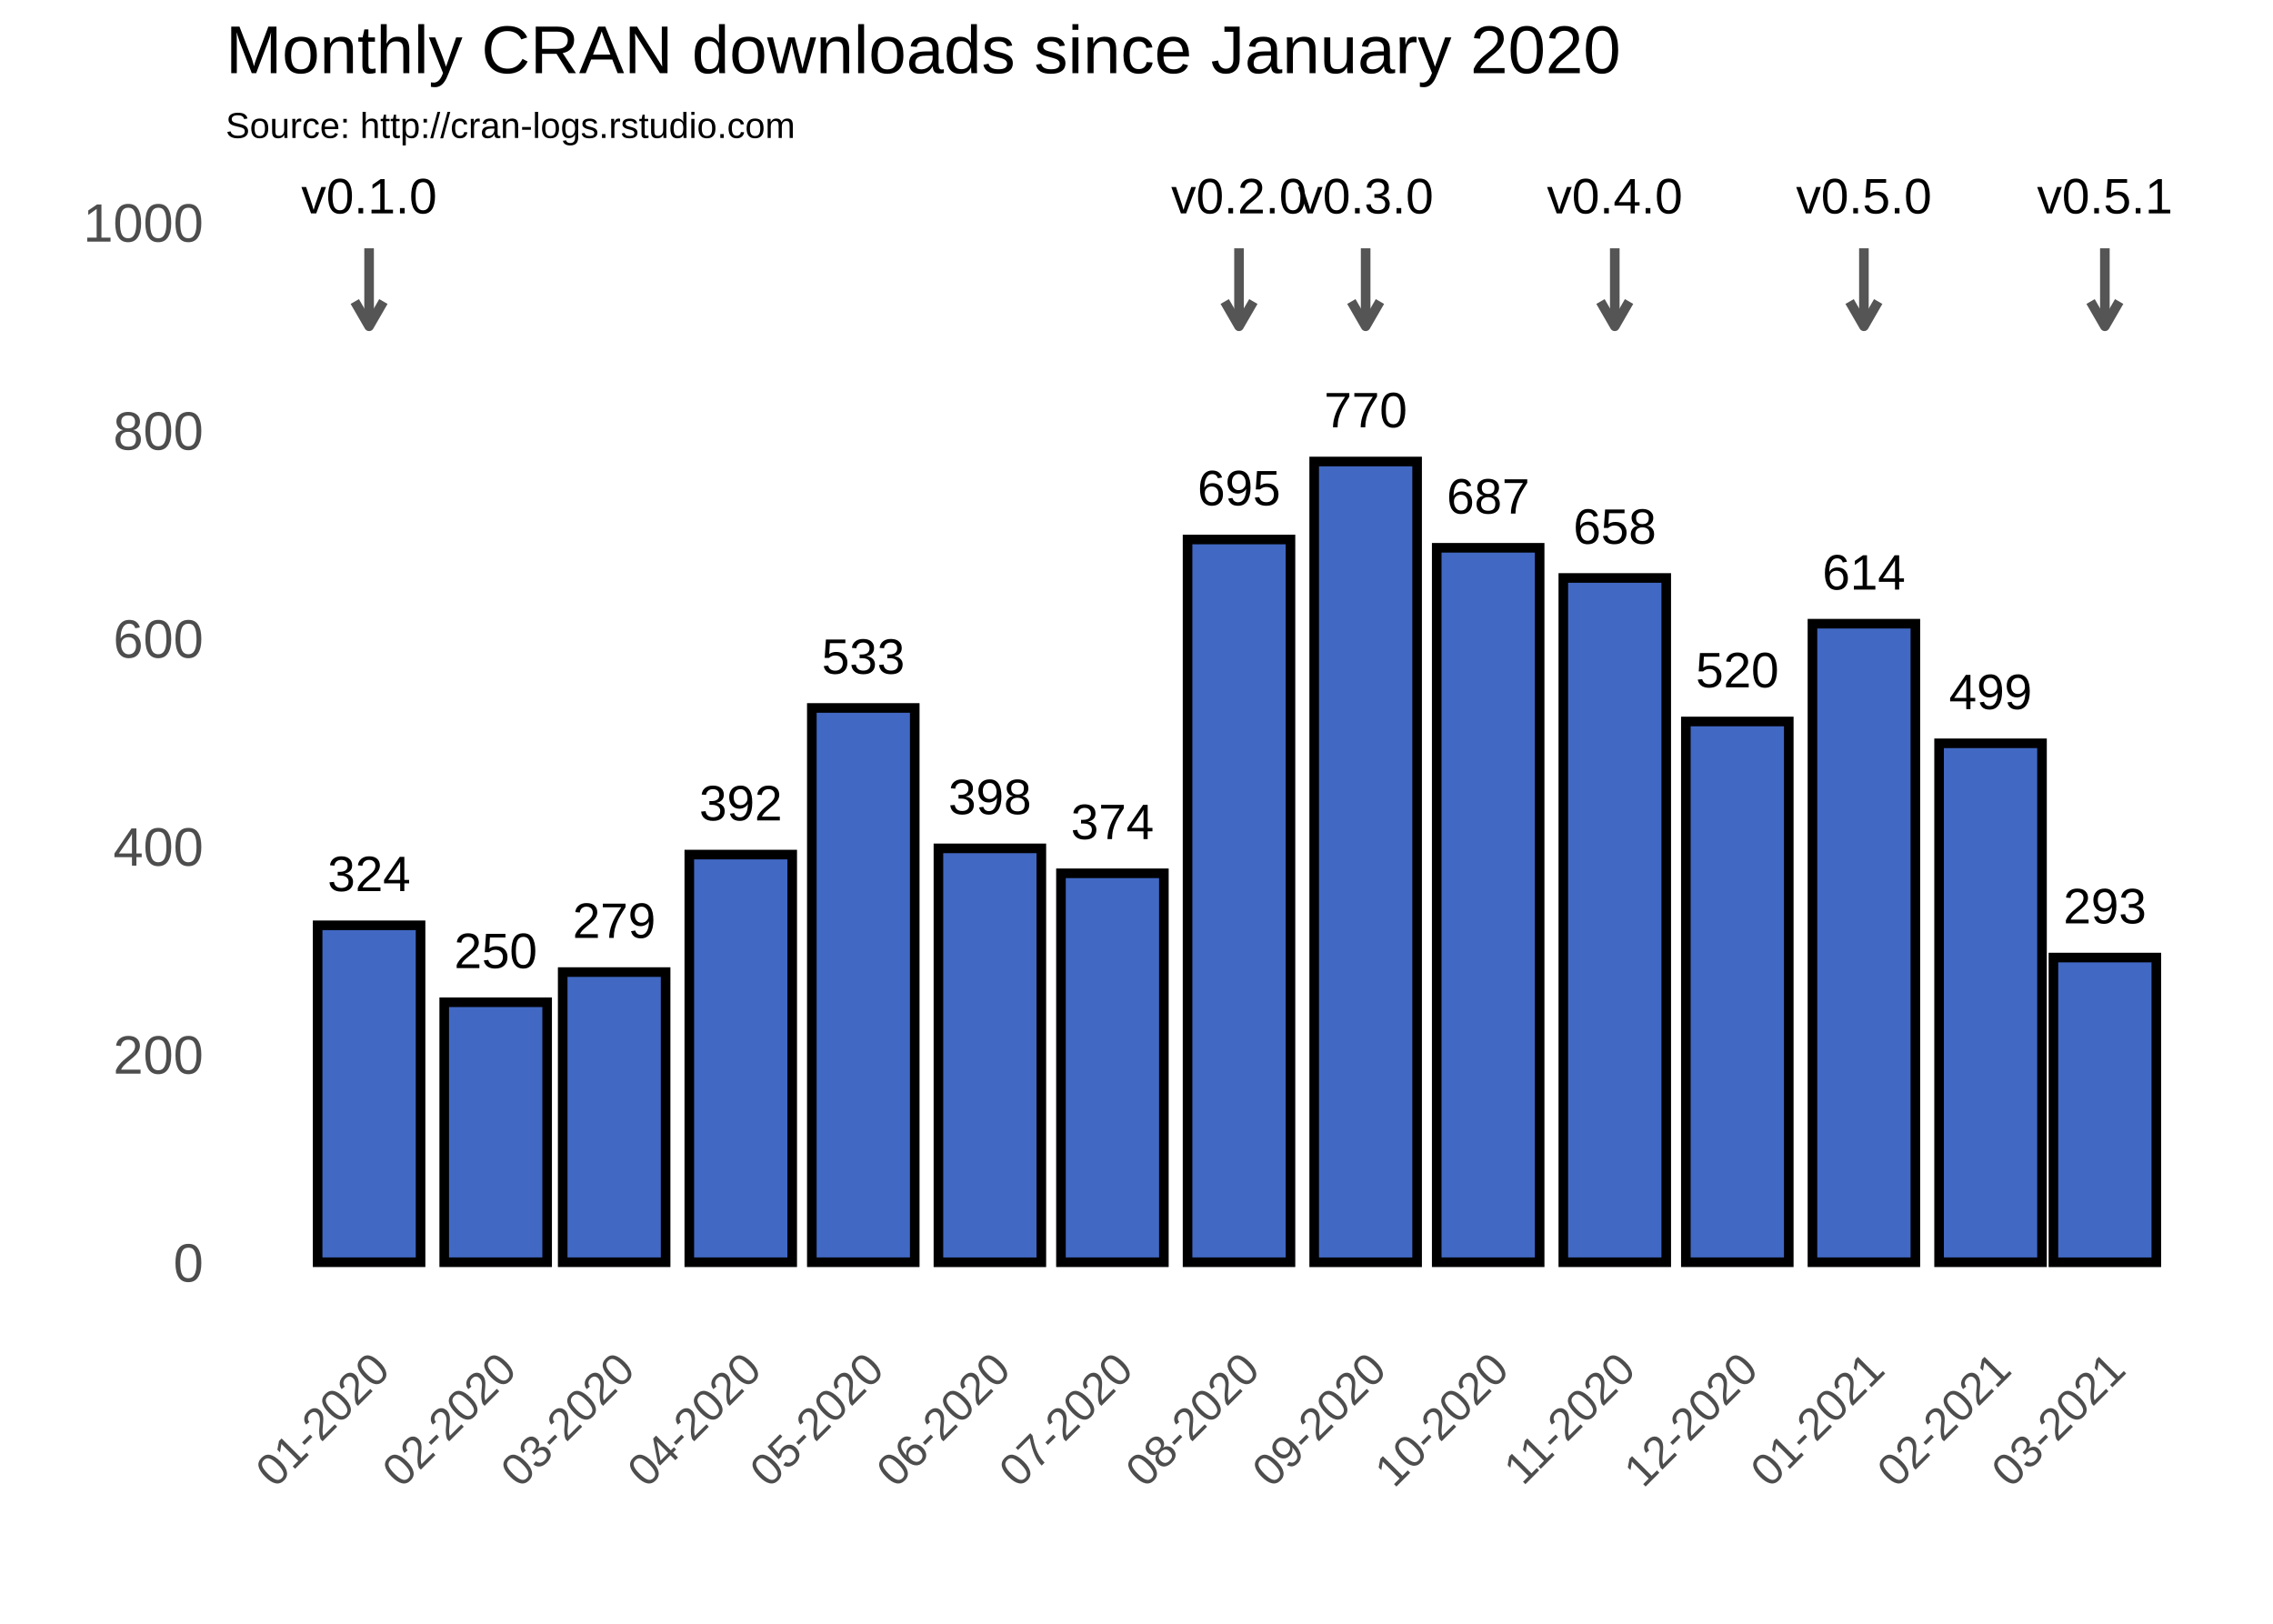
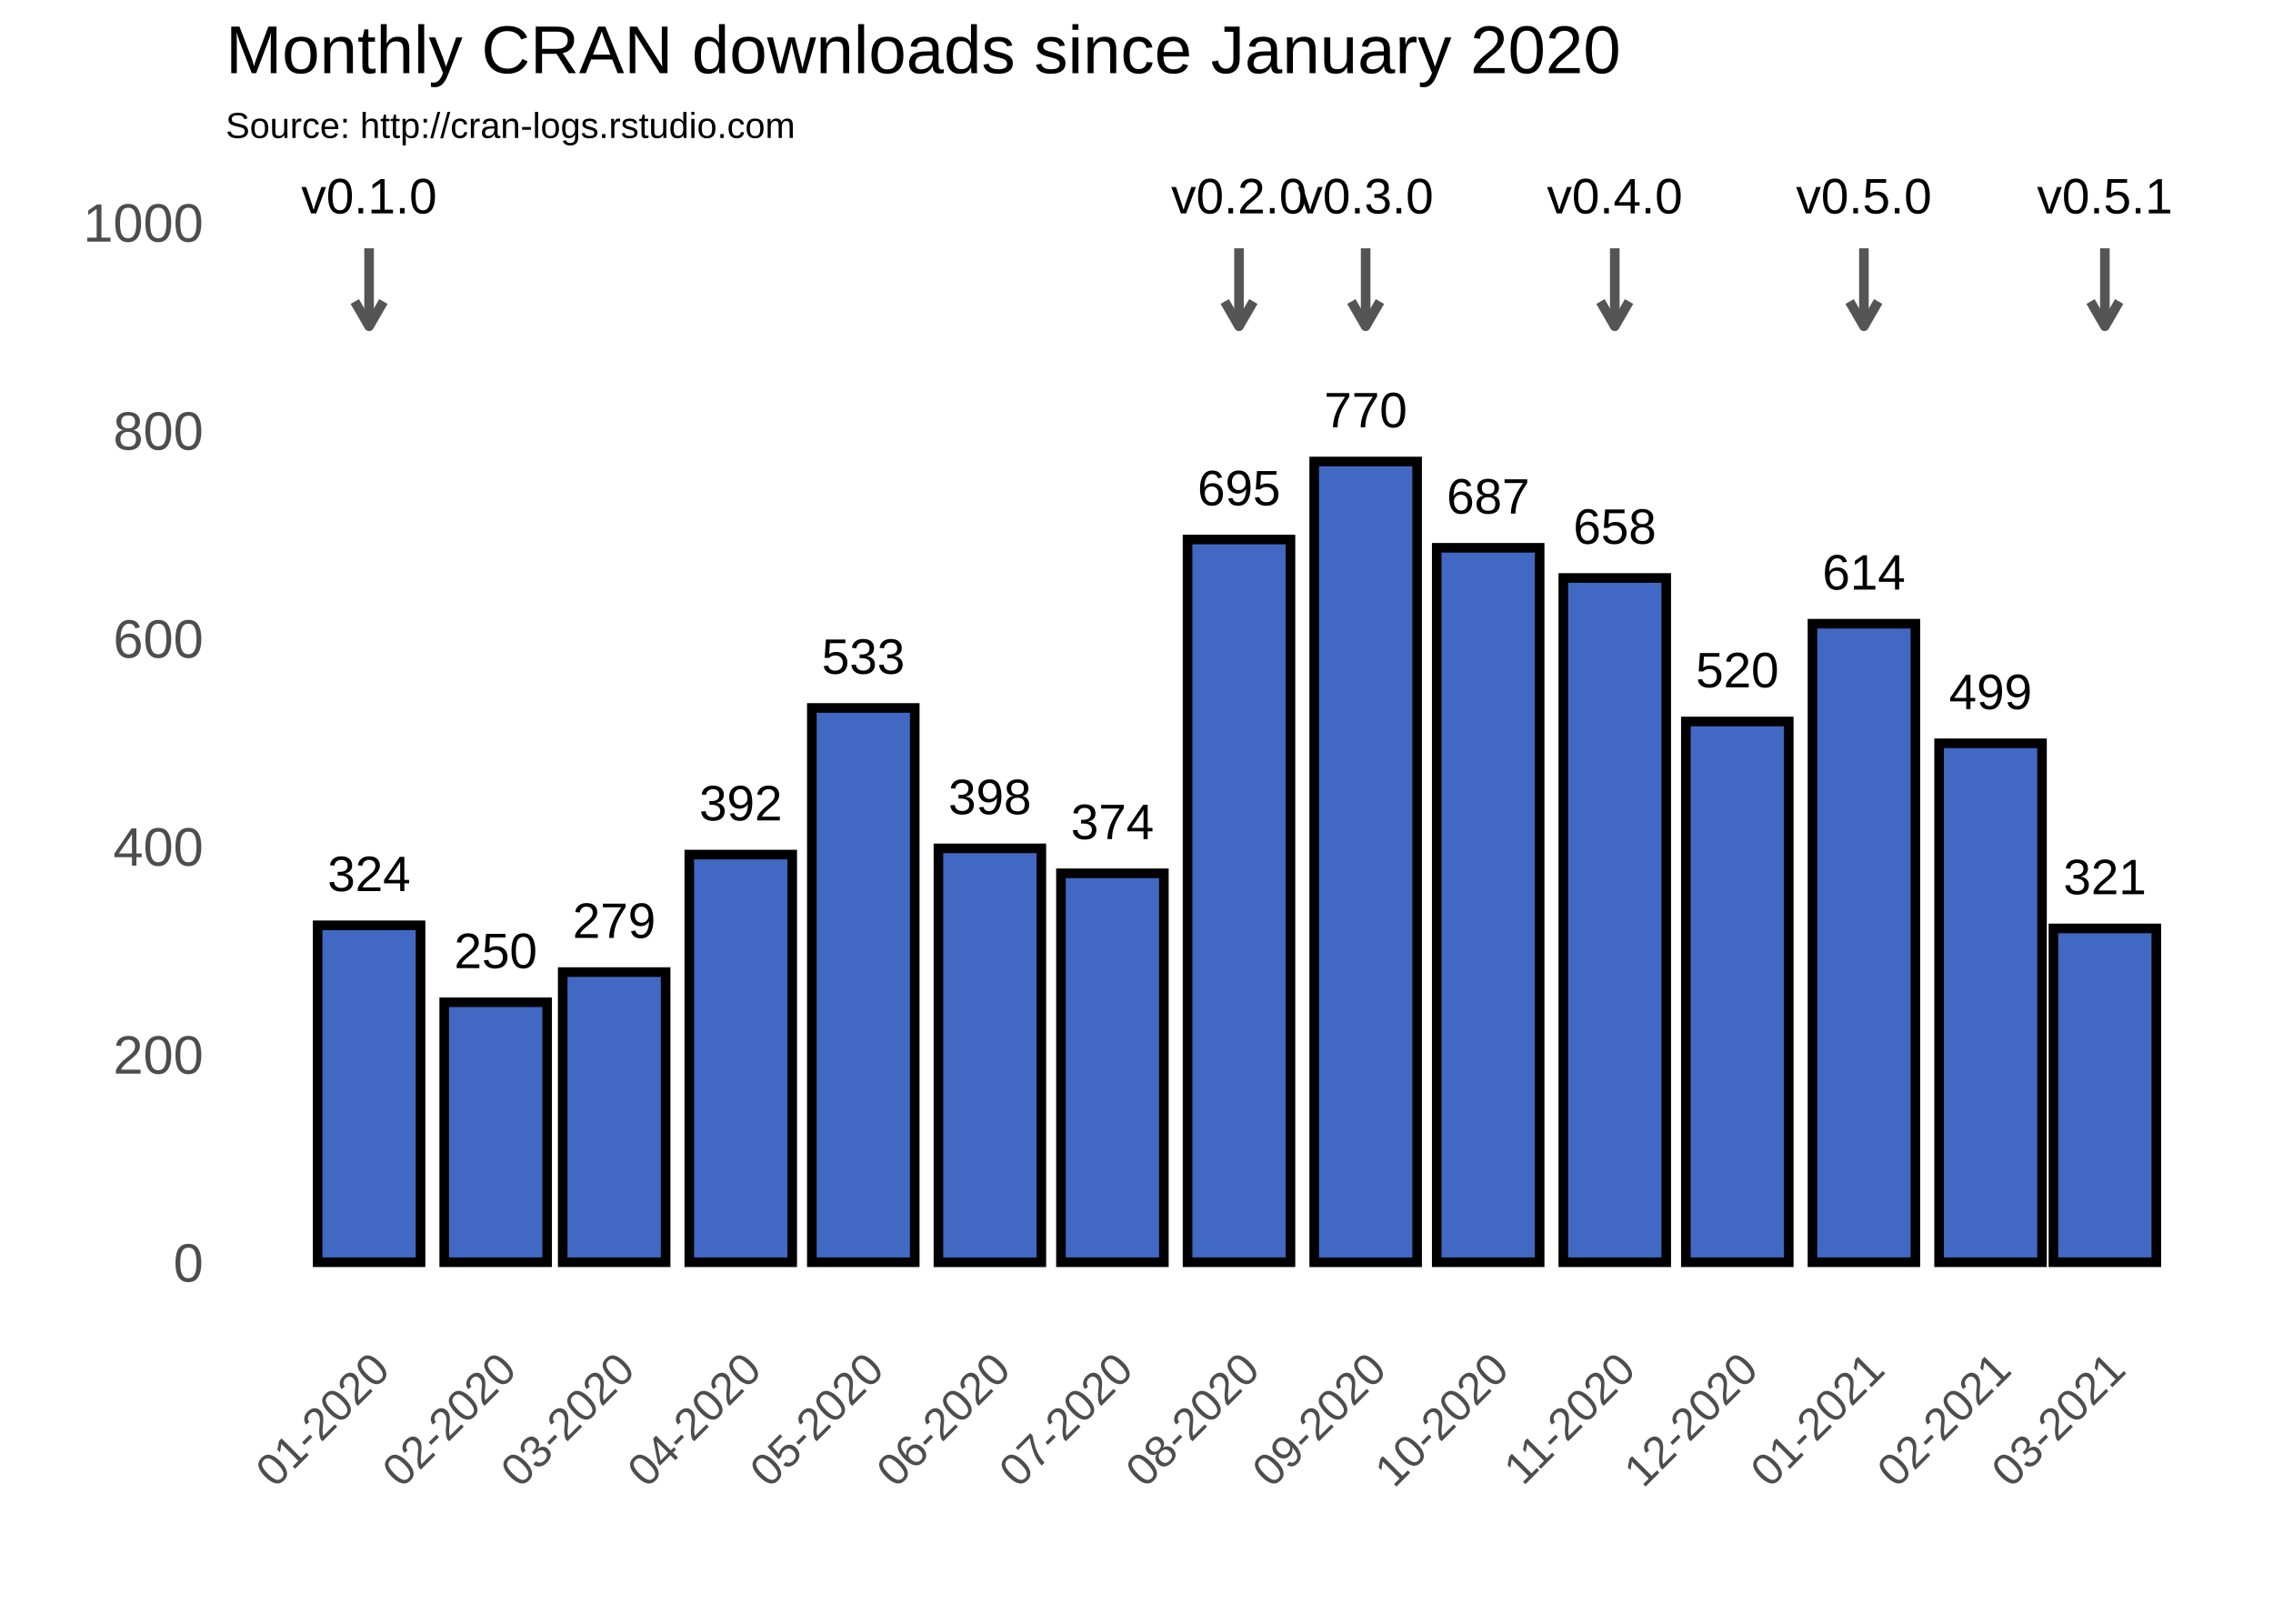
<svg xmlns="http://www.w3.org/2000/svg" class="svglite" width="504.00pt" height="360.00pt" viewBox="0 0 504.00 360.00">
  <defs>
    <style type="text/css">
    .svglite line, .svglite polyline, .svglite polygon, .svglite path, .svglite rect, .svglite circle {
      fill: none;
      stroke: #000000;
      stroke-linecap: round;
      stroke-linejoin: round;
      stroke-miterlimit: 10.00;
    }
  </style>
  </defs>
  <rect width="100%" height="100%" style="stroke: none; fill: #FFFFFF;" />
  <defs>
    <clipPath id="cpMC4wMHw1MDQuMDB8MC4wMHwzNjAuMDA=">
      <rect x="0.00" y="0.00" width="504.00" height="360.00" />
    </clipPath>
  </defs>
  <g clip-path="url(#cpMC4wMHw1MDQuMDB8MC4wMHwzNjAuMDA=)">
    <rect x="0.00" y="0.00" width="504.00" height="360.00" style="stroke-width: 1.07; stroke: #FFFFFF; fill: #FFFFFF;" />
  </g>
  <defs>
    <clipPath id="cpNTAuMDR8NDk4LjUyfDM3Ljc2fDI5MS4zOA==">
      <rect x="50.04" y="37.76" width="448.48" height="253.62" />
    </clipPath>
  </defs>
  <g clip-path="url(#cpNTAuMDR8NDk4LjUyfDM3Ljc2fDI5MS4zOA==)">
    <polyline points="50.04,256.79 498.52,256.79 " style="stroke-width: 0.53; stroke: #FFFFFF; stroke-linecap: butt;" />
    <polyline points="50.04,210.68 498.52,210.68 " style="stroke-width: 0.53; stroke: #FFFFFF; stroke-linecap: butt;" />
    <polyline points="50.04,164.57 498.52,164.57 " style="stroke-width: 0.53; stroke: #FFFFFF; stroke-linecap: butt;" />
    <polyline points="50.04,118.46 498.52,118.46 " style="stroke-width: 0.53; stroke: #FFFFFF; stroke-linecap: butt;" />
    <polyline points="50.04,72.34 498.52,72.34 " style="stroke-width: 0.53; stroke: #FFFFFF; stroke-linecap: butt;" />
    <polyline points="53.77,291.38 53.77,37.76 " style="stroke-width: 0.53; stroke: #FFFFFF; stroke-linecap: butt;" />
    <polyline points="67.80,291.38 67.80,37.76 " style="stroke-width: 0.53; stroke: #FFFFFF; stroke-linecap: butt;" />
    <polyline points="95.88,291.38 95.88,37.76 " style="stroke-width: 0.53; stroke: #FFFFFF; stroke-linecap: butt;" />
    <polyline points="123.04,291.38 123.04,37.76 " style="stroke-width: 0.53; stroke: #FFFFFF; stroke-linecap: butt;" />
    <polyline points="150.21,291.38 150.21,37.76 " style="stroke-width: 0.53; stroke: #FFFFFF; stroke-linecap: butt;" />
    <polyline points="177.83,291.38 177.83,37.76 " style="stroke-width: 0.53; stroke: #FFFFFF; stroke-linecap: butt;" />
    <polyline points="205.46,291.38 205.46,37.76 " style="stroke-width: 0.53; stroke: #FFFFFF; stroke-linecap: butt;" />
    <polyline points="233.08,291.38 233.08,37.76 " style="stroke-width: 0.53; stroke: #FFFFFF; stroke-linecap: butt;" />
    <polyline points="260.70,291.38 260.70,37.76 " style="stroke-width: 0.53; stroke: #FFFFFF; stroke-linecap: butt;" />
    <polyline points="288.77,291.38 288.77,37.76 " style="stroke-width: 0.53; stroke: #FFFFFF; stroke-linecap: butt;" />
    <polyline points="316.39,291.38 316.39,37.76 " style="stroke-width: 0.53; stroke: #FFFFFF; stroke-linecap: butt;" />
    <polyline points="344.01,291.38 344.01,37.76 " style="stroke-width: 0.53; stroke: #FFFFFF; stroke-linecap: butt;" />
    <polyline points="371.64,291.38 371.64,37.76 " style="stroke-width: 0.53; stroke: #FFFFFF; stroke-linecap: butt;" />
    <polyline points="399.26,291.38 399.26,37.76 " style="stroke-width: 0.53; stroke: #FFFFFF; stroke-linecap: butt;" />
    <polyline points="427.33,291.38 427.33,37.76 " style="stroke-width: 0.53; stroke: #FFFFFF; stroke-linecap: butt;" />
    <polyline points="454.05,291.38 454.05,37.76 " style="stroke-width: 0.53; stroke: #FFFFFF; stroke-linecap: butt;" />
    <polyline points="480.76,291.38 480.76,37.76 " style="stroke-width: 0.53; stroke: #FFFFFF; stroke-linecap: butt;" />
    <polyline points="494.80,291.38 494.80,37.76 " style="stroke-width: 0.53; stroke: #FFFFFF; stroke-linecap: butt;" />
    <polyline points="50.04,279.85 498.52,279.85 " style="stroke-width: 1.07; stroke: #FFFFFF; stroke-linecap: butt;" />
    <polyline points="50.04,233.74 498.52,233.74 " style="stroke-width: 1.07; stroke: #FFFFFF; stroke-linecap: butt;" />
    <polyline points="50.04,187.63 498.52,187.63 " style="stroke-width: 1.07; stroke: #FFFFFF; stroke-linecap: butt;" />
    <polyline points="50.04,141.51 498.52,141.51 " style="stroke-width: 1.07; stroke: #FFFFFF; stroke-linecap: butt;" />
    <polyline points="50.04,95.40 498.52,95.40 " style="stroke-width: 1.07; stroke: #FFFFFF; stroke-linecap: butt;" />
    <polyline points="50.04,49.29 498.52,49.29 " style="stroke-width: 1.07; stroke: #FFFFFF; stroke-linecap: butt;" />
    <polyline points="81.84,291.38 81.84,37.76 " style="stroke-width: 1.07; stroke: #FFFFFF; stroke-linecap: butt;" />
    <polyline points="109.91,291.38 109.91,37.76 " style="stroke-width: 1.07; stroke: #FFFFFF; stroke-linecap: butt;" />
    <polyline points="136.18,291.38 136.18,37.76 " style="stroke-width: 1.07; stroke: #FFFFFF; stroke-linecap: butt;" />
    <polyline points="164.25,291.38 164.25,37.76 " style="stroke-width: 1.07; stroke: #FFFFFF; stroke-linecap: butt;" />
    <polyline points="191.42,291.38 191.42,37.76 " style="stroke-width: 1.07; stroke: #FFFFFF; stroke-linecap: butt;" />
    <polyline points="219.49,291.38 219.49,37.76 " style="stroke-width: 1.07; stroke: #FFFFFF; stroke-linecap: butt;" />
    <polyline points="246.66,291.38 246.66,37.76 " style="stroke-width: 1.07; stroke: #FFFFFF; stroke-linecap: butt;" />
    <polyline points="274.73,291.38 274.73,37.76 " style="stroke-width: 1.07; stroke: #FFFFFF; stroke-linecap: butt;" />
    <polyline points="302.81,291.38 302.81,37.76 " style="stroke-width: 1.07; stroke: #FFFFFF; stroke-linecap: butt;" />
    <polyline points="329.98,291.38 329.98,37.76 " style="stroke-width: 1.07; stroke: #FFFFFF; stroke-linecap: butt;" />
    <polyline points="358.05,291.38 358.05,37.76 " style="stroke-width: 1.07; stroke: #FFFFFF; stroke-linecap: butt;" />
    <polyline points="385.22,291.38 385.22,37.76 " style="stroke-width: 1.07; stroke: #FFFFFF; stroke-linecap: butt;" />
    <polyline points="413.29,291.38 413.29,37.76 " style="stroke-width: 1.07; stroke: #FFFFFF; stroke-linecap: butt;" />
    <polyline points="441.37,291.38 441.37,37.76 " style="stroke-width: 1.07; stroke: #FFFFFF; stroke-linecap: butt;" />
    <polyline points="466.72,291.38 466.72,37.76 " style="stroke-width: 1.07; stroke: #FFFFFF; stroke-linecap: butt;" />
    <rect x="70.43" y="205.15" width="22.82" height="74.70" style="stroke-width: 2.13; stroke-linecap: square; stroke-linejoin: miter; fill: #4168C3;" />
    <rect x="98.50" y="222.21" width="22.82" height="57.64" style="stroke-width: 2.13; stroke-linecap: square; stroke-linejoin: miter; fill: #4168C3;" />
    <rect x="124.77" y="215.52" width="22.82" height="64.33" style="stroke-width: 2.13; stroke-linecap: square; stroke-linejoin: miter; fill: #4168C3;" />
    <rect x="152.84" y="189.47" width="22.82" height="90.38" style="stroke-width: 2.13; stroke-linecap: square; stroke-linejoin: miter; fill: #4168C3;" />
    <rect x="180.01" y="156.96" width="22.82" height="122.89" style="stroke-width: 2.13; stroke-linecap: square; stroke-linejoin: miter; fill: #4168C3;" />
    <rect x="208.08" y="188.09" width="22.82" height="91.77" style="stroke-width: 2.13; stroke-linecap: square; stroke-linejoin: miter; fill: #4168C3;" />
    <rect x="235.25" y="193.62" width="22.82" height="86.23" style="stroke-width: 2.13; stroke-linecap: square; stroke-linejoin: miter; fill: #4168C3;" />
    <rect x="263.32" y="119.61" width="22.82" height="160.24" style="stroke-width: 2.13; stroke-linecap: square; stroke-linejoin: miter; fill: #4168C3;" />
    <rect x="291.40" y="102.32" width="22.82" height="177.54" style="stroke-width: 2.13; stroke-linecap: square; stroke-linejoin: miter; fill: #4168C3;" />
    <rect x="318.57" y="121.45" width="22.82" height="158.40" style="stroke-width: 2.13; stroke-linecap: square; stroke-linejoin: miter; fill: #4168C3;" />
    <rect x="346.64" y="128.14" width="22.82" height="151.71" style="stroke-width: 2.13; stroke-linecap: square; stroke-linejoin: miter; fill: #4168C3;" />
    <rect x="373.81" y="159.96" width="22.82" height="119.89" style="stroke-width: 2.13; stroke-linecap: square; stroke-linejoin: miter; fill: #4168C3;" />
    <rect x="401.88" y="138.28" width="22.82" height="141.57" style="stroke-width: 2.13; stroke-linecap: square; stroke-linejoin: miter; fill: #4168C3;" />
    <rect x="429.96" y="164.80" width="22.82" height="115.05" style="stroke-width: 2.13; stroke-linecap: square; stroke-linejoin: miter; fill: #4168C3;" />
-     <rect x="455.31" y="212.30" width="22.82" height="67.56" style="stroke-width: 2.13; stroke-linecap: square; stroke-linejoin: miter; fill: #4168C3;" />
+     <rect x="455.31" y="205.84" width="22.82" height="74.01" style="stroke-width: 2.13; stroke-linecap: square; stroke-linejoin: miter; fill: #4168C3;" />
    <text x="81.84" y="197.57" text-anchor="middle" style="font-size: 11.04px; font-family: Arial;" textLength="18.40px" lengthAdjust="spacingAndGlyphs">324</text>
    <text x="109.91" y="214.63" text-anchor="middle" style="font-size: 11.04px; font-family: Arial;" textLength="18.40px" lengthAdjust="spacingAndGlyphs">250</text>
    <text x="136.18" y="207.94" text-anchor="middle" style="font-size: 11.04px; font-family: Arial;" textLength="18.40px" lengthAdjust="spacingAndGlyphs">279</text>
    <text x="164.25" y="181.89" text-anchor="middle" style="font-size: 11.04px; font-family: Arial;" textLength="18.40px" lengthAdjust="spacingAndGlyphs">392</text>
    <text x="191.42" y="149.38" text-anchor="middle" style="font-size: 11.04px; font-family: Arial;" textLength="18.40px" lengthAdjust="spacingAndGlyphs">533</text>
    <text x="219.49" y="180.51" text-anchor="middle" style="font-size: 11.04px; font-family: Arial;" textLength="18.40px" lengthAdjust="spacingAndGlyphs">398</text>
    <text x="246.66" y="186.04" text-anchor="middle" style="font-size: 11.04px; font-family: Arial;" textLength="18.40px" lengthAdjust="spacingAndGlyphs">374</text>
    <text x="274.73" y="112.03" text-anchor="middle" style="font-size: 11.04px; font-family: Arial;" textLength="18.40px" lengthAdjust="spacingAndGlyphs">695</text>
    <text x="302.81" y="94.74" text-anchor="middle" style="font-size: 11.04px; font-family: Arial;" textLength="18.40px" lengthAdjust="spacingAndGlyphs">770</text>
    <text x="329.98" y="113.87" text-anchor="middle" style="font-size: 11.04px; font-family: Arial;" textLength="18.40px" lengthAdjust="spacingAndGlyphs">687</text>
    <text x="358.05" y="120.56" text-anchor="middle" style="font-size: 11.04px; font-family: Arial;" textLength="18.40px" lengthAdjust="spacingAndGlyphs">658</text>
    <text x="385.22" y="152.38" text-anchor="middle" style="font-size: 11.04px; font-family: Arial;" textLength="18.40px" lengthAdjust="spacingAndGlyphs">520</text>
    <text x="413.29" y="130.71" text-anchor="middle" style="font-size: 11.04px; font-family: Arial;" textLength="18.40px" lengthAdjust="spacingAndGlyphs">614</text>
    <text x="441.37" y="157.22" text-anchor="middle" style="font-size: 11.04px; font-family: Arial;" textLength="18.40px" lengthAdjust="spacingAndGlyphs">499</text>
-     <text x="466.72" y="204.72" text-anchor="middle" style="font-size: 11.04px; font-family: Arial;" textLength="18.40px" lengthAdjust="spacingAndGlyphs">293</text>
+     <text x="466.72" y="198.26" text-anchor="middle" style="font-size: 11.04px; font-family: Arial;" textLength="18.40px" lengthAdjust="spacingAndGlyphs">321</text>
    <line x1="81.84" y1="55.05" x2="81.84" y2="72.34" style="stroke-width: 2.13; stroke: #555555; stroke-linecap: butt;" />
    <polyline points="78.67,66.85 81.84,72.34 85.01,66.85 " style="stroke-width: 2.13; stroke: #555555; stroke-linecap: butt;" />
    <line x1="274.73" y1="55.05" x2="274.73" y2="72.34" style="stroke-width: 2.13; stroke: #555555; stroke-linecap: butt;" />
    <polyline points="271.56,66.85 274.73,72.34 277.91,66.85 " style="stroke-width: 2.13; stroke: #555555; stroke-linecap: butt;" />
    <line x1="302.81" y1="55.05" x2="302.81" y2="72.34" style="stroke-width: 2.13; stroke: #555555; stroke-linecap: butt;" />
    <polyline points="299.64,66.85 302.81,72.34 305.98,66.85 " style="stroke-width: 2.13; stroke: #555555; stroke-linecap: butt;" />
    <line x1="358.05" y1="55.05" x2="358.05" y2="72.34" style="stroke-width: 2.13; stroke: #555555; stroke-linecap: butt;" />
    <polyline points="354.88,66.85 358.05,72.34 361.22,66.85 " style="stroke-width: 2.13; stroke: #555555; stroke-linecap: butt;" />
    <line x1="413.29" y1="55.05" x2="413.29" y2="72.34" style="stroke-width: 2.13; stroke: #555555; stroke-linecap: butt;" />
    <polyline points="410.12,66.85 413.29,72.34 416.46,66.85 " style="stroke-width: 2.13; stroke: #555555; stroke-linecap: butt;" />
    <line x1="466.72" y1="55.05" x2="466.72" y2="72.34" style="stroke-width: 2.13; stroke: #555555; stroke-linecap: butt;" />
    <polyline points="463.55,66.85 466.72,72.34 469.89,66.85 " style="stroke-width: 2.13; stroke: #555555; stroke-linecap: butt;" />
    <text x="81.84" y="47.31" text-anchor="middle" style="font-size: 11.04px; font-family: Arial;" textLength="30.05px" lengthAdjust="spacingAndGlyphs">v0.1.0</text>
    <text x="274.73" y="47.31" text-anchor="middle" style="font-size: 11.04px; font-family: Arial;" textLength="30.05px" lengthAdjust="spacingAndGlyphs">v0.2.0</text>
    <text x="302.81" y="47.31" text-anchor="middle" style="font-size: 11.04px; font-family: Arial;" textLength="30.05px" lengthAdjust="spacingAndGlyphs">v0.3.0</text>
    <text x="358.05" y="47.31" text-anchor="middle" style="font-size: 11.04px; font-family: Arial;" textLength="30.05px" lengthAdjust="spacingAndGlyphs">v0.4.0</text>
    <text x="413.29" y="47.31" text-anchor="middle" style="font-size: 11.04px; font-family: Arial;" textLength="30.05px" lengthAdjust="spacingAndGlyphs">v0.5.0</text>
    <text x="466.72" y="47.31" text-anchor="middle" style="font-size: 11.04px; font-family: Arial;" textLength="30.05px" lengthAdjust="spacingAndGlyphs">v0.5.1</text>
  </g>
  <g clip-path="url(#cpMC4wMHw1MDQuMDB8MC4wMHwzNjAuMDA=)">
    <text x="45.11" y="284.15" text-anchor="end" style="font-size: 12.00px; fill: #4D4D4D; font-family: Arial;" textLength="6.67px" lengthAdjust="spacingAndGlyphs">0</text>
    <text x="45.11" y="238.04" text-anchor="end" style="font-size: 12.00px; fill: #4D4D4D; font-family: Arial;" textLength="20.02px" lengthAdjust="spacingAndGlyphs">200</text>
    <text x="45.11" y="191.92" text-anchor="end" style="font-size: 12.00px; fill: #4D4D4D; font-family: Arial;" textLength="20.02px" lengthAdjust="spacingAndGlyphs">400</text>
    <text x="45.11" y="145.81" text-anchor="end" style="font-size: 12.00px; fill: #4D4D4D; font-family: Arial;" textLength="20.02px" lengthAdjust="spacingAndGlyphs">600</text>
    <text x="45.11" y="99.70" text-anchor="end" style="font-size: 12.00px; fill: #4D4D4D; font-family: Arial;" textLength="20.02px" lengthAdjust="spacingAndGlyphs">800</text>
    <text x="45.11" y="53.58" text-anchor="end" style="font-size: 12.00px; fill: #4D4D4D; font-family: Arial;" textLength="26.70px" lengthAdjust="spacingAndGlyphs">1000</text>
    <text transform="translate(86.91,304.17) rotate(-45)" text-anchor="end" style="font-size: 10.00px; fill: #4D4D4D; font-family: Arial;" textLength="36.73px" lengthAdjust="spacingAndGlyphs">01-2020</text>
    <text transform="translate(114.98,304.17) rotate(-45)" text-anchor="end" style="font-size: 10.00px; fill: #4D4D4D; font-family: Arial;" textLength="36.73px" lengthAdjust="spacingAndGlyphs">02-2020</text>
    <text transform="translate(141.24,304.17) rotate(-45)" text-anchor="end" style="font-size: 10.00px; fill: #4D4D4D; font-family: Arial;" textLength="36.73px" lengthAdjust="spacingAndGlyphs">03-2020</text>
    <text transform="translate(169.32,304.17) rotate(-45)" text-anchor="end" style="font-size: 10.00px; fill: #4D4D4D; font-family: Arial;" textLength="36.73px" lengthAdjust="spacingAndGlyphs">04-2020</text>
    <text transform="translate(196.48,304.17) rotate(-45)" text-anchor="end" style="font-size: 10.00px; fill: #4D4D4D; font-family: Arial;" textLength="36.73px" lengthAdjust="spacingAndGlyphs">05-2020</text>
    <text transform="translate(224.56,304.17) rotate(-45)" text-anchor="end" style="font-size: 10.00px; fill: #4D4D4D; font-family: Arial;" textLength="36.73px" lengthAdjust="spacingAndGlyphs">06-2020</text>
    <text transform="translate(251.73,304.17) rotate(-45)" text-anchor="end" style="font-size: 10.00px; fill: #4D4D4D; font-family: Arial;" textLength="36.73px" lengthAdjust="spacingAndGlyphs">07-2020</text>
    <text transform="translate(279.80,304.17) rotate(-45)" text-anchor="end" style="font-size: 10.00px; fill: #4D4D4D; font-family: Arial;" textLength="36.73px" lengthAdjust="spacingAndGlyphs">08-2020</text>
    <text transform="translate(307.87,304.17) rotate(-45)" text-anchor="end" style="font-size: 10.00px; fill: #4D4D4D; font-family: Arial;" textLength="36.73px" lengthAdjust="spacingAndGlyphs">09-2020</text>
    <text transform="translate(335.04,304.17) rotate(-45)" text-anchor="end" style="font-size: 10.00px; fill: #4D4D4D; font-family: Arial;" textLength="36.73px" lengthAdjust="spacingAndGlyphs">10-2020</text>
    <text transform="translate(363.12,304.17) rotate(-45)" text-anchor="end" style="font-size: 10.00px; fill: #4D4D4D; font-family: Arial;" textLength="35.99px" lengthAdjust="spacingAndGlyphs">11-2020</text>
    <text transform="translate(390.29,304.17) rotate(-45)" text-anchor="end" style="font-size: 10.00px; fill: #4D4D4D; font-family: Arial;" textLength="36.73px" lengthAdjust="spacingAndGlyphs">12-2020</text>
    <text transform="translate(418.36,304.17) rotate(-45)" text-anchor="end" style="font-size: 10.00px; fill: #4D4D4D; font-family: Arial;" textLength="36.73px" lengthAdjust="spacingAndGlyphs">01-2021</text>
    <text transform="translate(446.43,304.17) rotate(-45)" text-anchor="end" style="font-size: 10.00px; fill: #4D4D4D; font-family: Arial;" textLength="36.73px" lengthAdjust="spacingAndGlyphs">02-2021</text>
    <text transform="translate(471.79,304.17) rotate(-45)" text-anchor="end" style="font-size: 10.00px; fill: #4D4D4D; font-family: Arial;" textLength="36.73px" lengthAdjust="spacingAndGlyphs">03-2021</text>
    <text x="50.04" y="30.59" style="font-size: 8.00px; font-family: Arial;" textLength="126.32px" lengthAdjust="spacingAndGlyphs">Source: http://cran-logs.rstudio.com</text>
    <text x="50.04" y="16.22" style="font-size: 15.00px; font-family: Arial;" textLength="309.25px" lengthAdjust="spacingAndGlyphs">Monthly CRAN downloads since January 2020</text>
  </g>
</svg>
